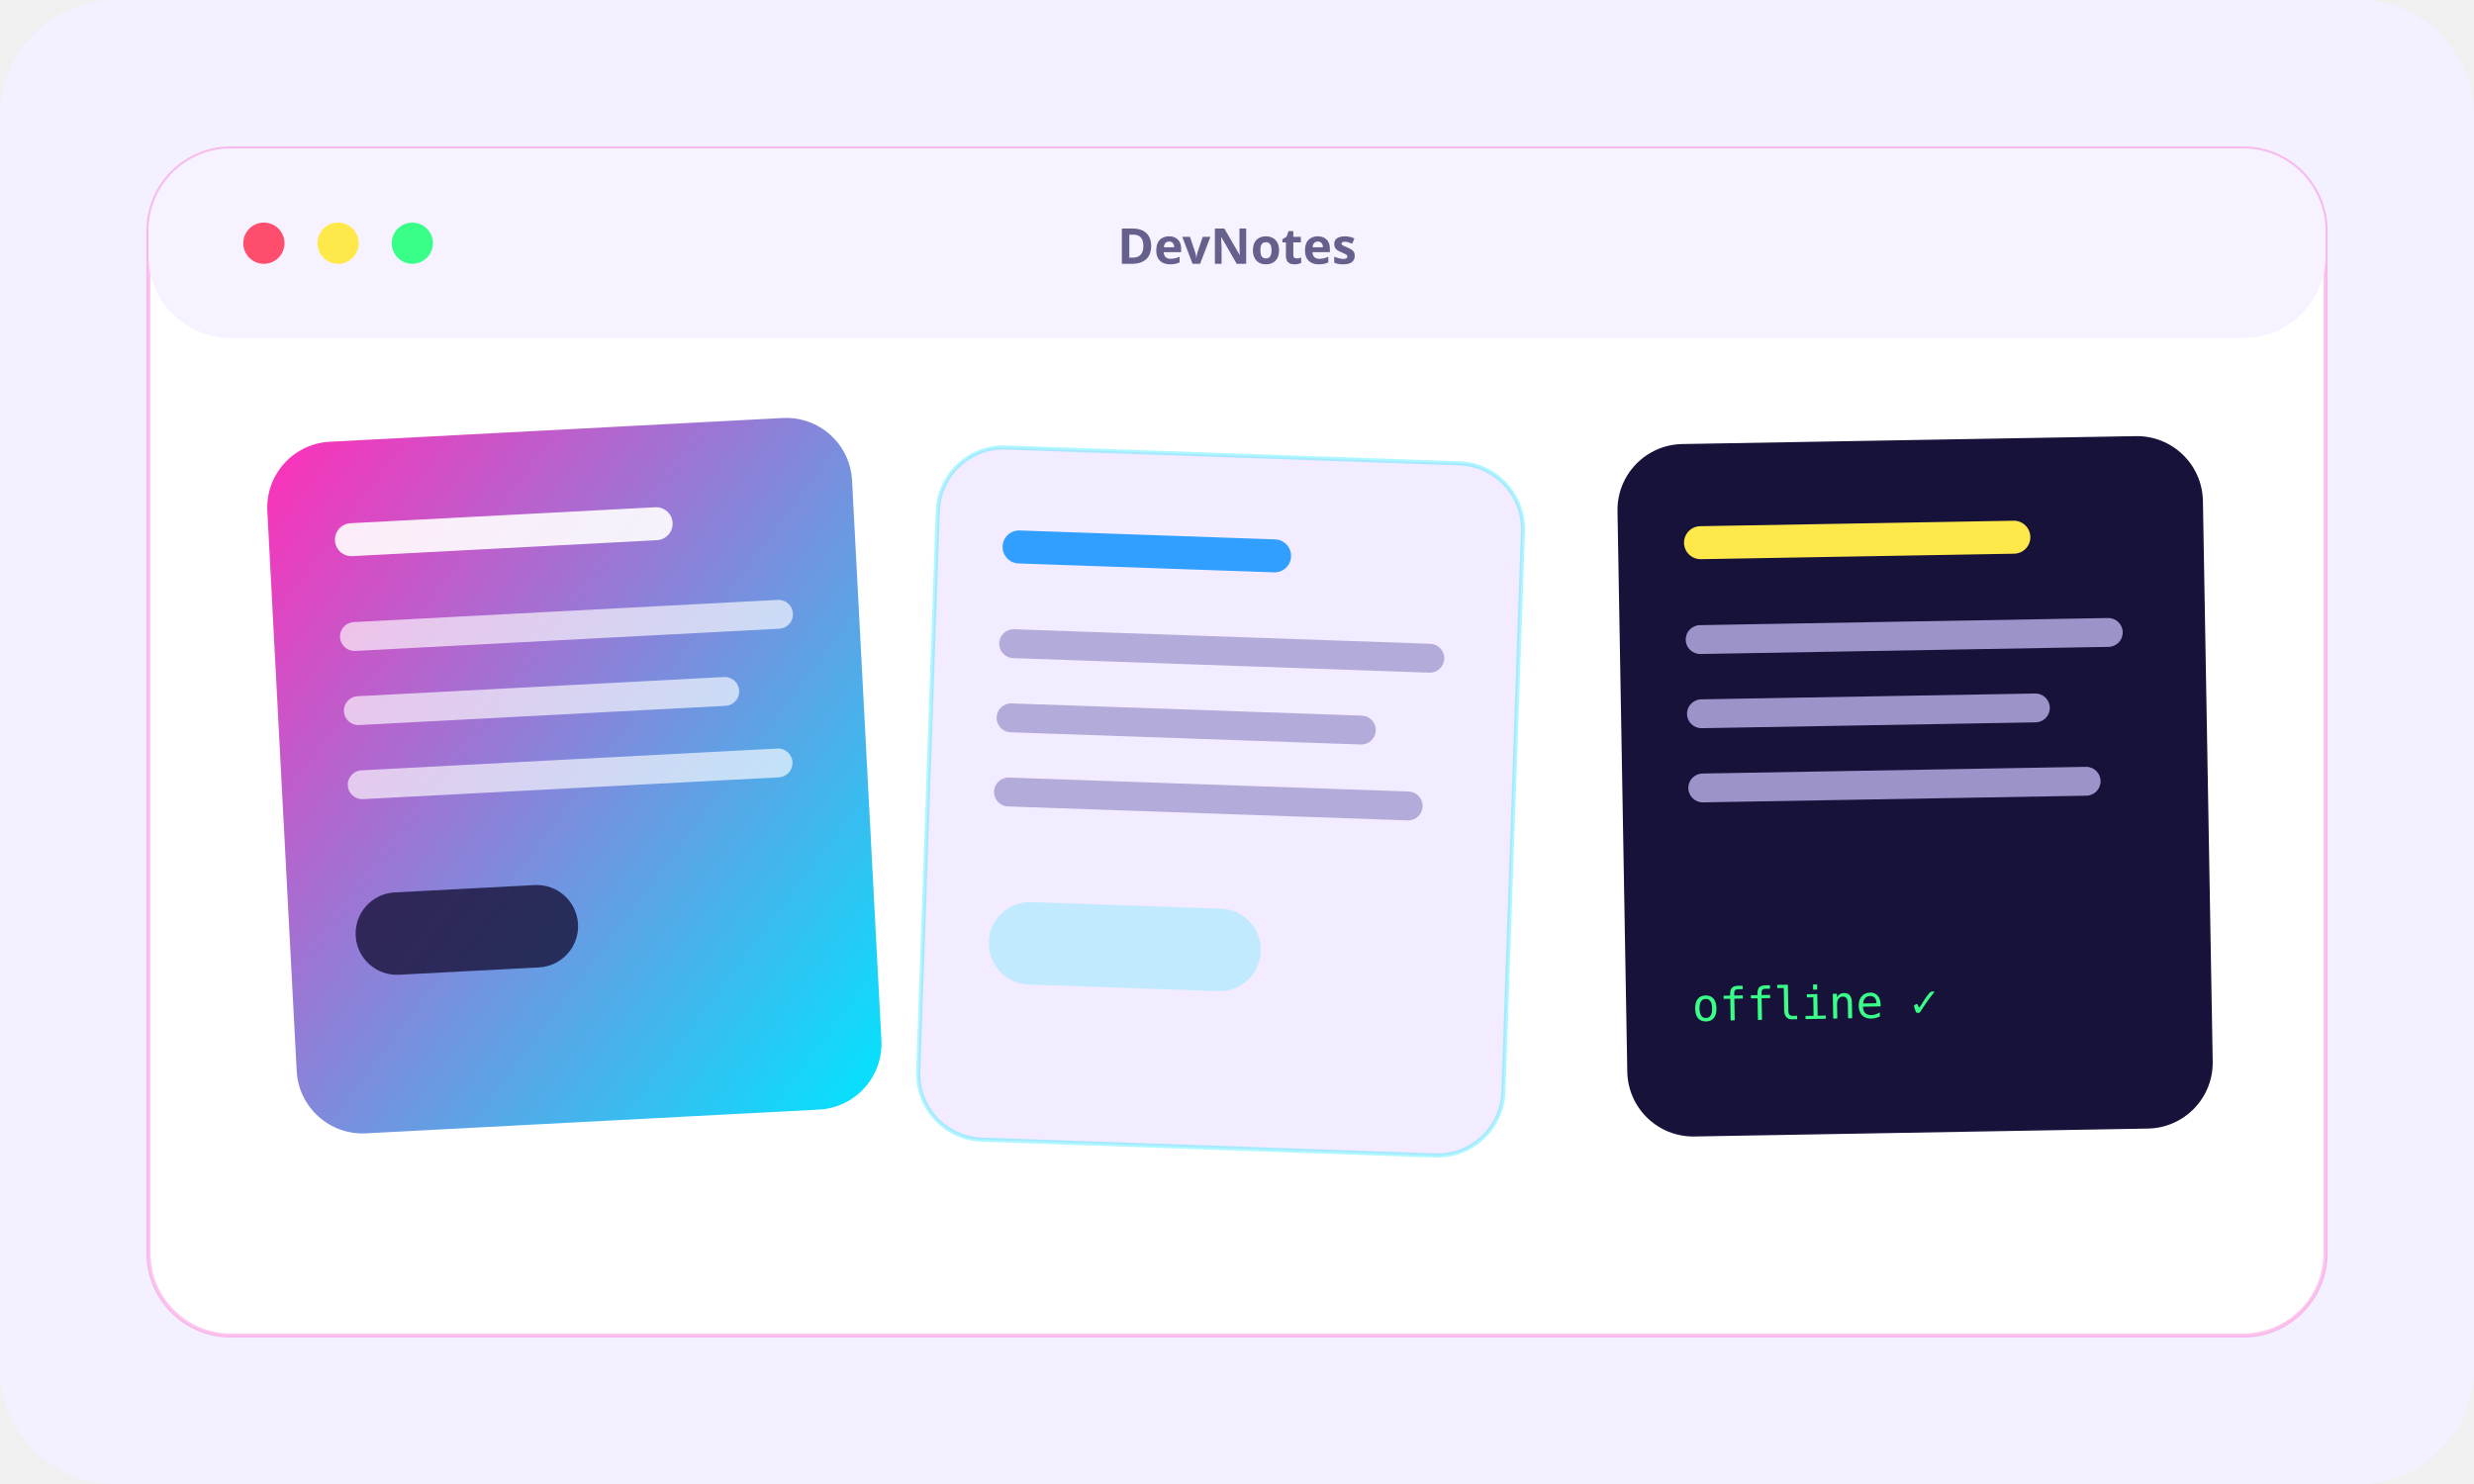
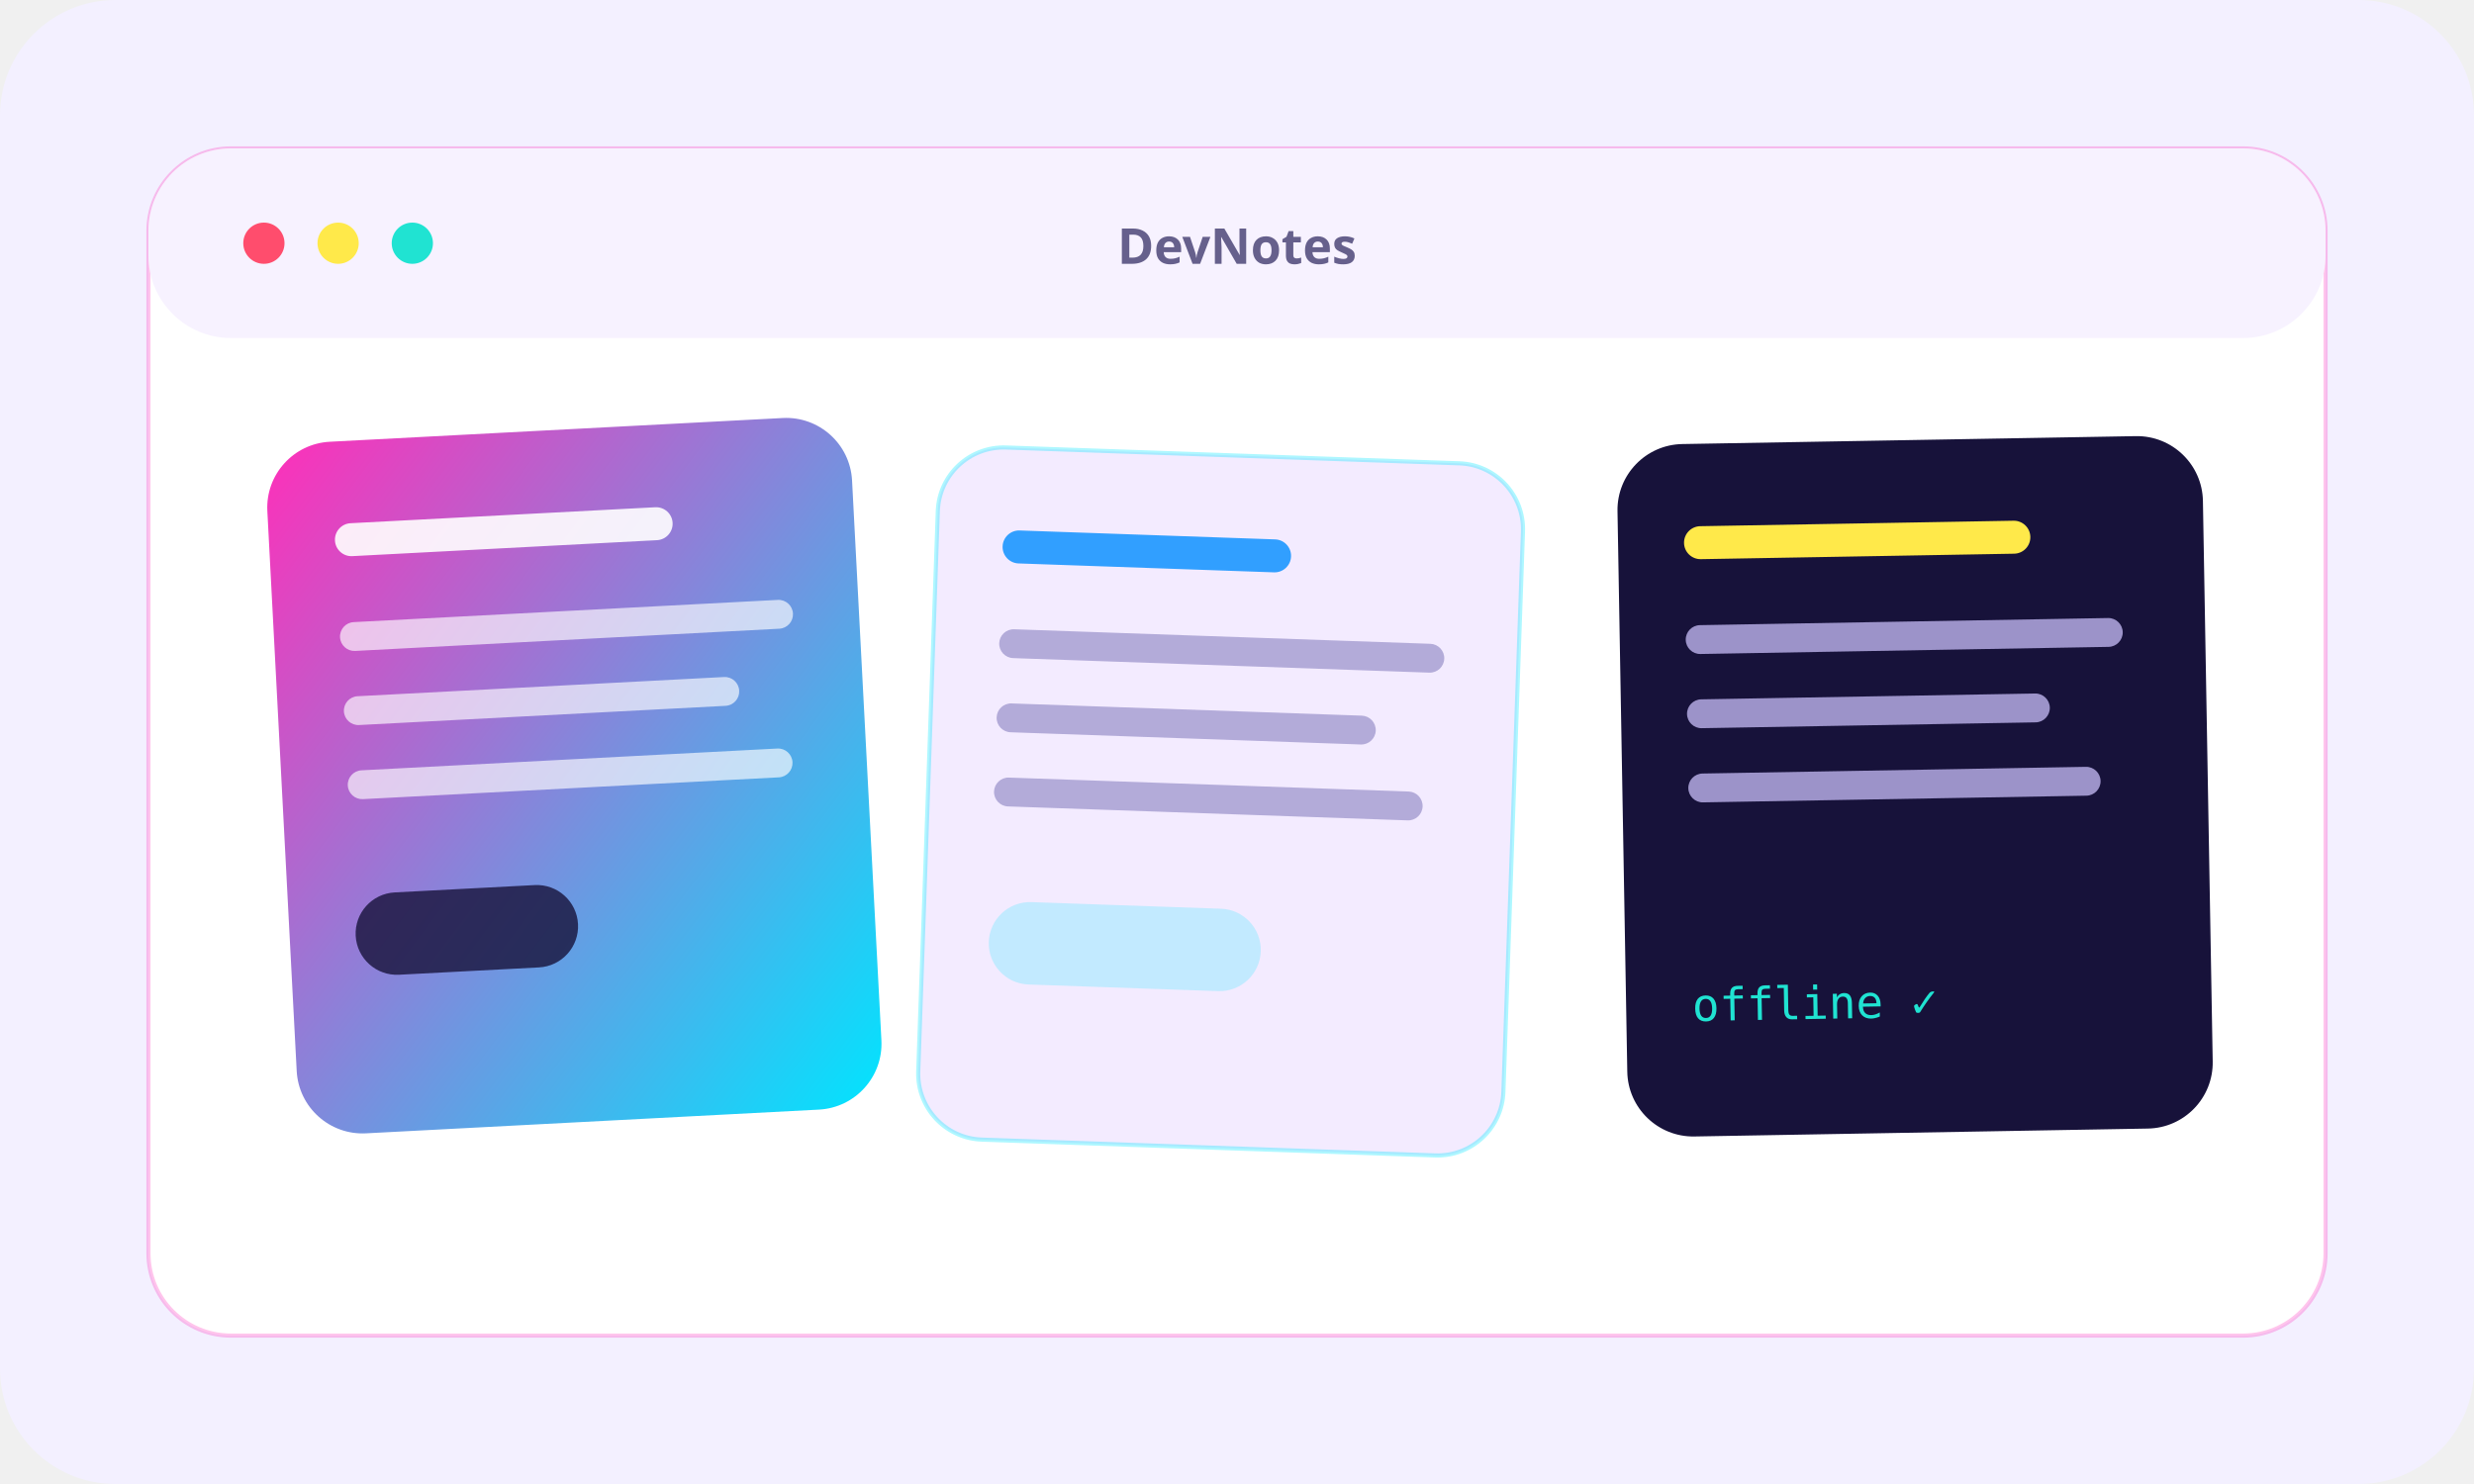
<svg xmlns="http://www.w3.org/2000/svg" viewBox="0 0 600 360" role="img" aria-label="Vista previa de una aplicación de notas">
  <defs>
    <linearGradient id="g" x1="0" y1="0" x2="1" y2="1">
      <stop stop-color="#ff2fb9" />
      <stop offset="1" stop-color="#00e5ff" />
    </linearGradient>
  </defs>
  <rect width="600" height="360" rx="28" fill="#f3f0ff" />
  <rect x="36" y="36" width="528" height="288" rx="20" fill="#fff" stroke="#ff2fb9" stroke-opacity=".28" />
  <rect x="36" y="36" width="528" height="46" rx="20" fill="#f7f2ff" />
  <circle cx="64" cy="59" r="5" fill="#ff4d6d" />
  <circle cx="82" cy="59" r="5" fill="#ffe94a" />
-   <circle cx="100" cy="59" r="5" fill="#39ff88" />
+   <circle cx="100" cy="59" r="5" fill="#20e3d2" />
  <text x="300" y="64" text-anchor="middle" font-family="system-ui, sans-serif" font-size="12" font-weight="700" fill="#66608c">DevNotes</text>
  <g transform="translate(64 108) rotate(-3)">
    <rect width="142" height="168" rx="16" fill="url(#g)" />
    <rect x="16" y="20" width="82" height="8" rx="4" fill="#fff" opacity=".9" />
    <rect x="16" y="44" width="110" height="7" rx="3.5" fill="#fff" opacity=".65" />
    <rect x="16" y="62" width="96" height="7" rx="3.5" fill="#fff" opacity=".65" />
    <rect x="16" y="80" width="108" height="7" rx="3.5" fill="#fff" opacity=".65" />
    <rect x="16" y="110" width="54" height="20" rx="10" fill="#17123a" opacity=".8" />
  </g>
  <g transform="translate(228 108) rotate(2)">
    <rect width="142" height="168" rx="16" fill="#f3ebff" stroke="#00e5ff" stroke-opacity=".32" />
    <rect x="16" y="20" width="70" height="8" rx="4" fill="#008cff" opacity=".8" />
    <rect x="16" y="44" width="108" height="7" rx="3.5" fill="#b3abd9" />
    <rect x="16" y="62" width="92" height="7" rx="3.5" fill="#b3abd9" />
    <rect x="16" y="80" width="104" height="7" rx="3.5" fill="#b3abd9" />
    <rect x="16" y="110" width="66" height="20" rx="10" fill="#00e5ff" opacity=".2" />
  </g>
  <g transform="translate(392 108) rotate(-1)">
    <rect width="142" height="168" rx="16" fill="#17123a" />
    <rect x="16" y="20" width="84" height="8" rx="4" fill="#ffe94a" />
    <rect x="16" y="44" width="106" height="7" rx="3.5" fill="#9c93c9" />
    <rect x="16" y="62" width="88" height="7" rx="3.5" fill="#9c93c9" />
    <rect x="16" y="80" width="100" height="7" rx="3.5" fill="#9c93c9" />
-     <text x="16" y="140" font-family="ui-monospace, monospace" font-size="11" fill="#39ff88">offline ✓</text>
+     <text x="16" y="140" font-family="ui-monospace, monospace" font-size="11" fill="#20e3d2">offline ✓</text>
  </g>
</svg>
